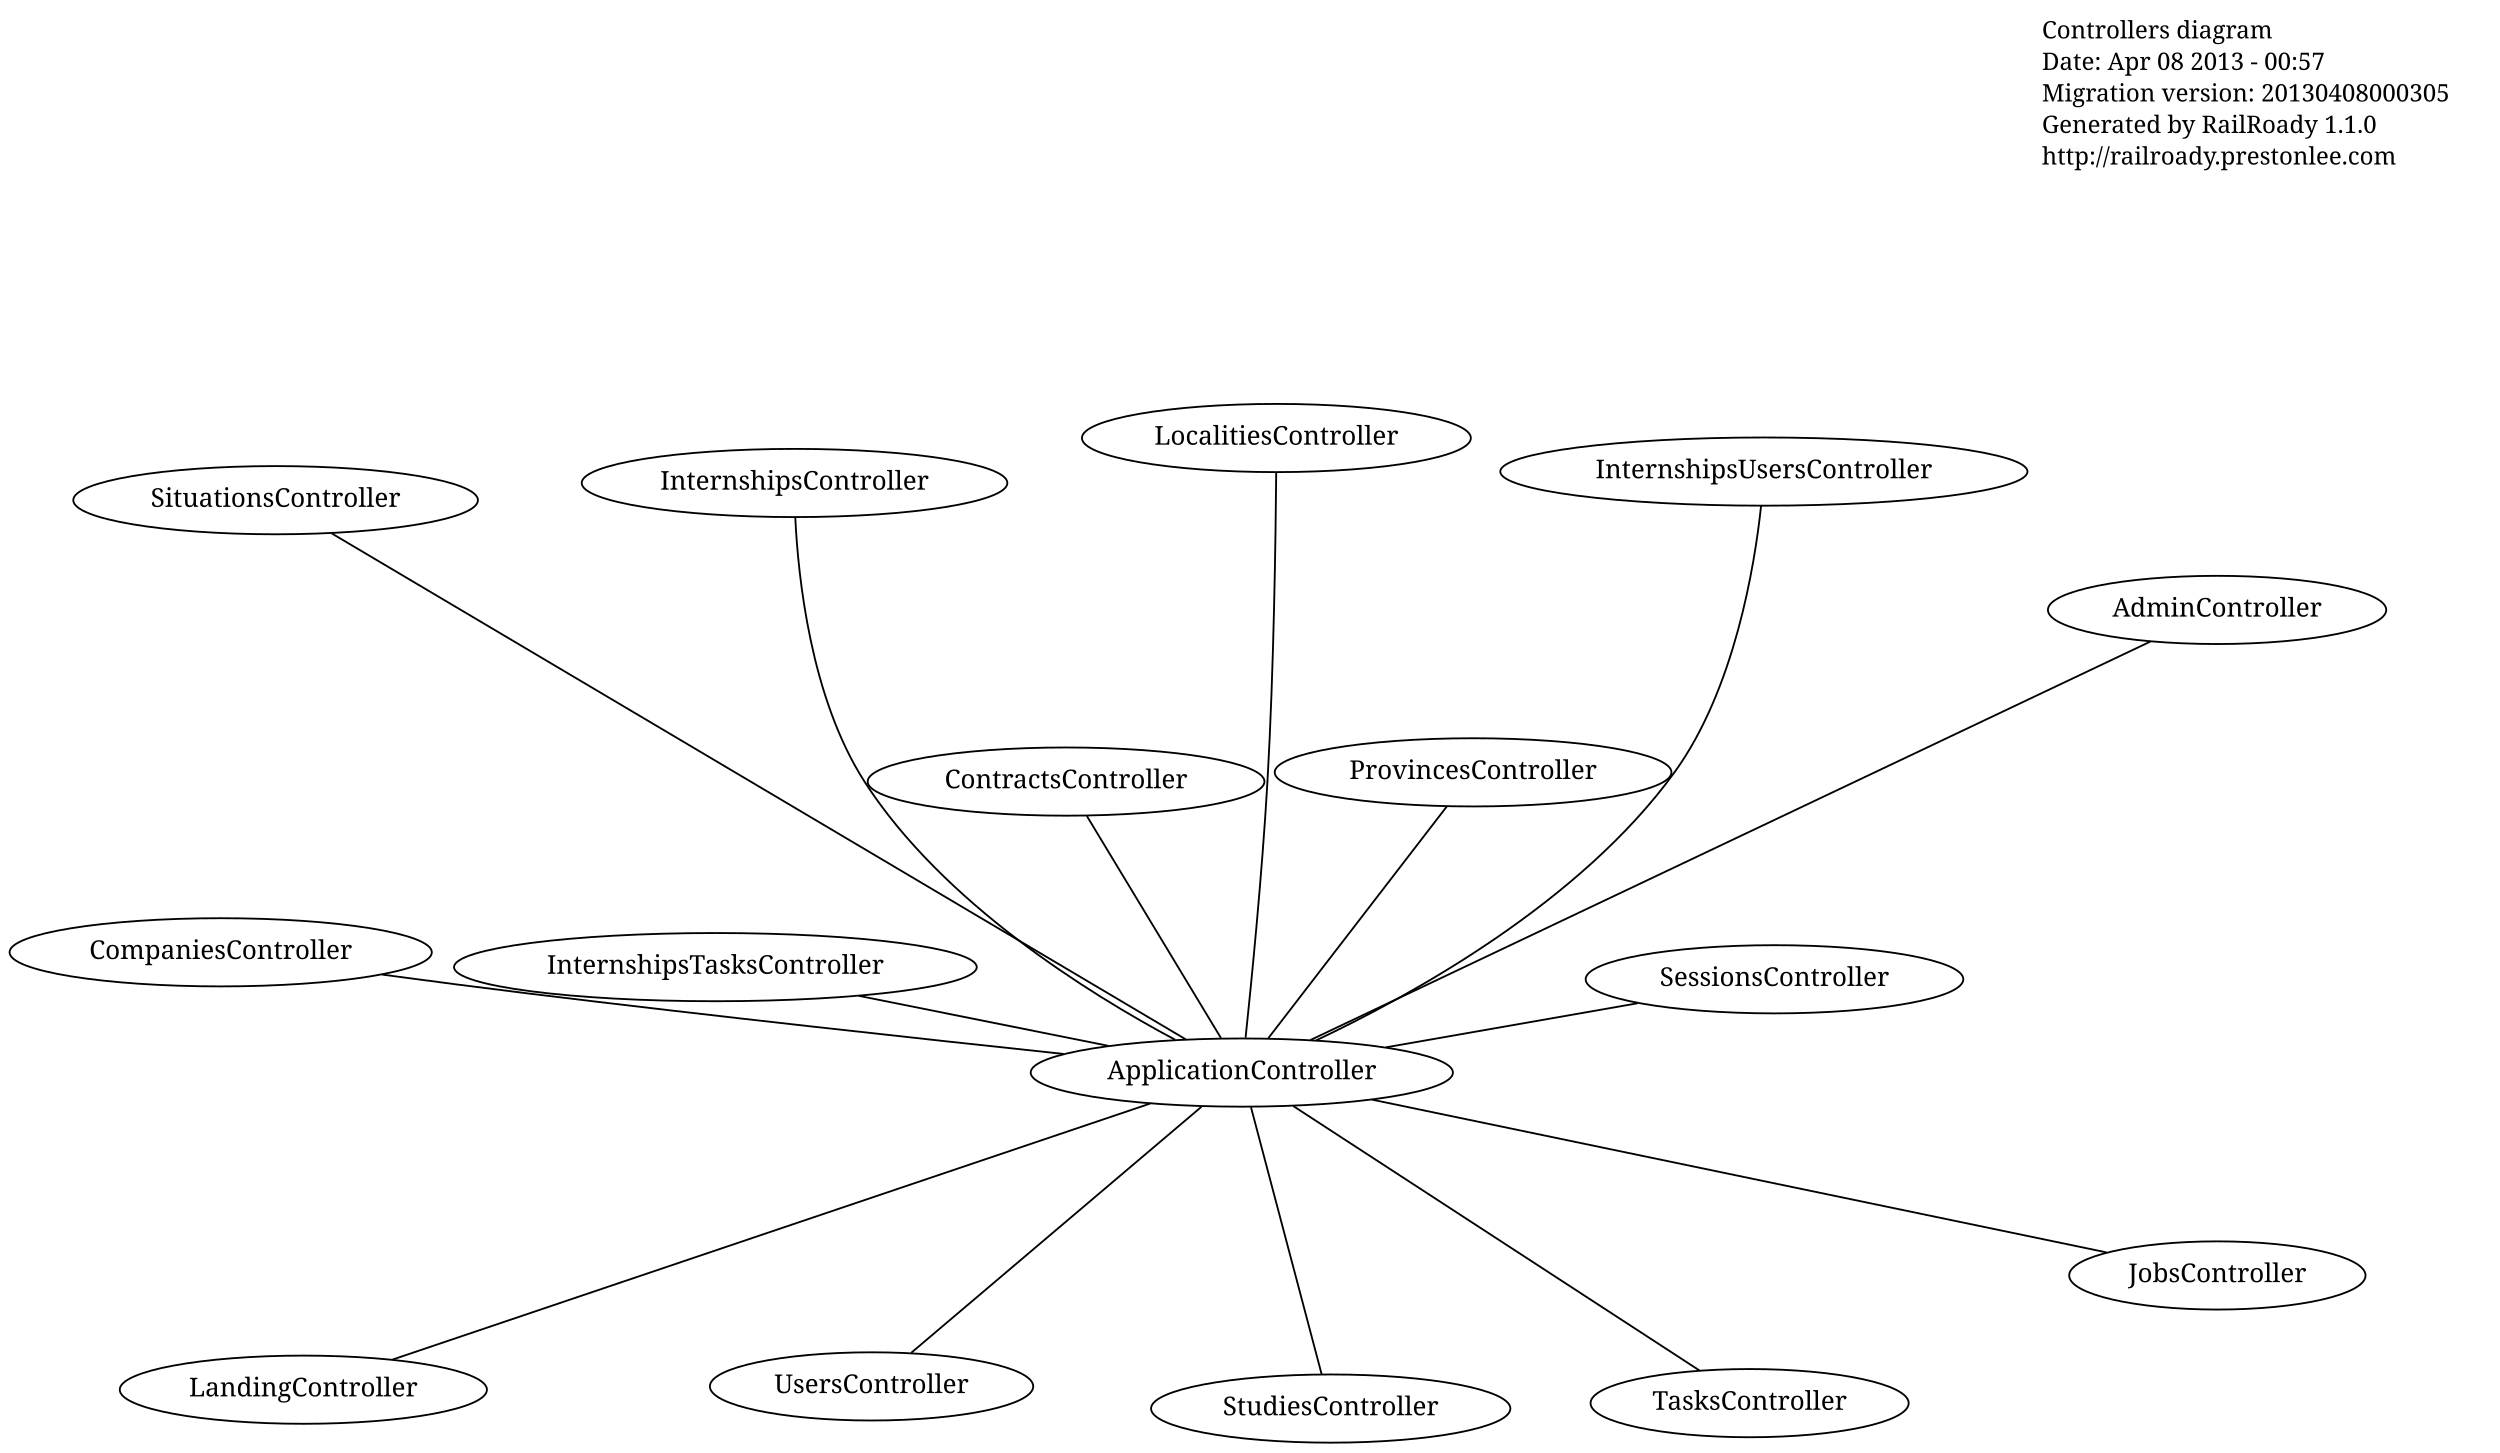
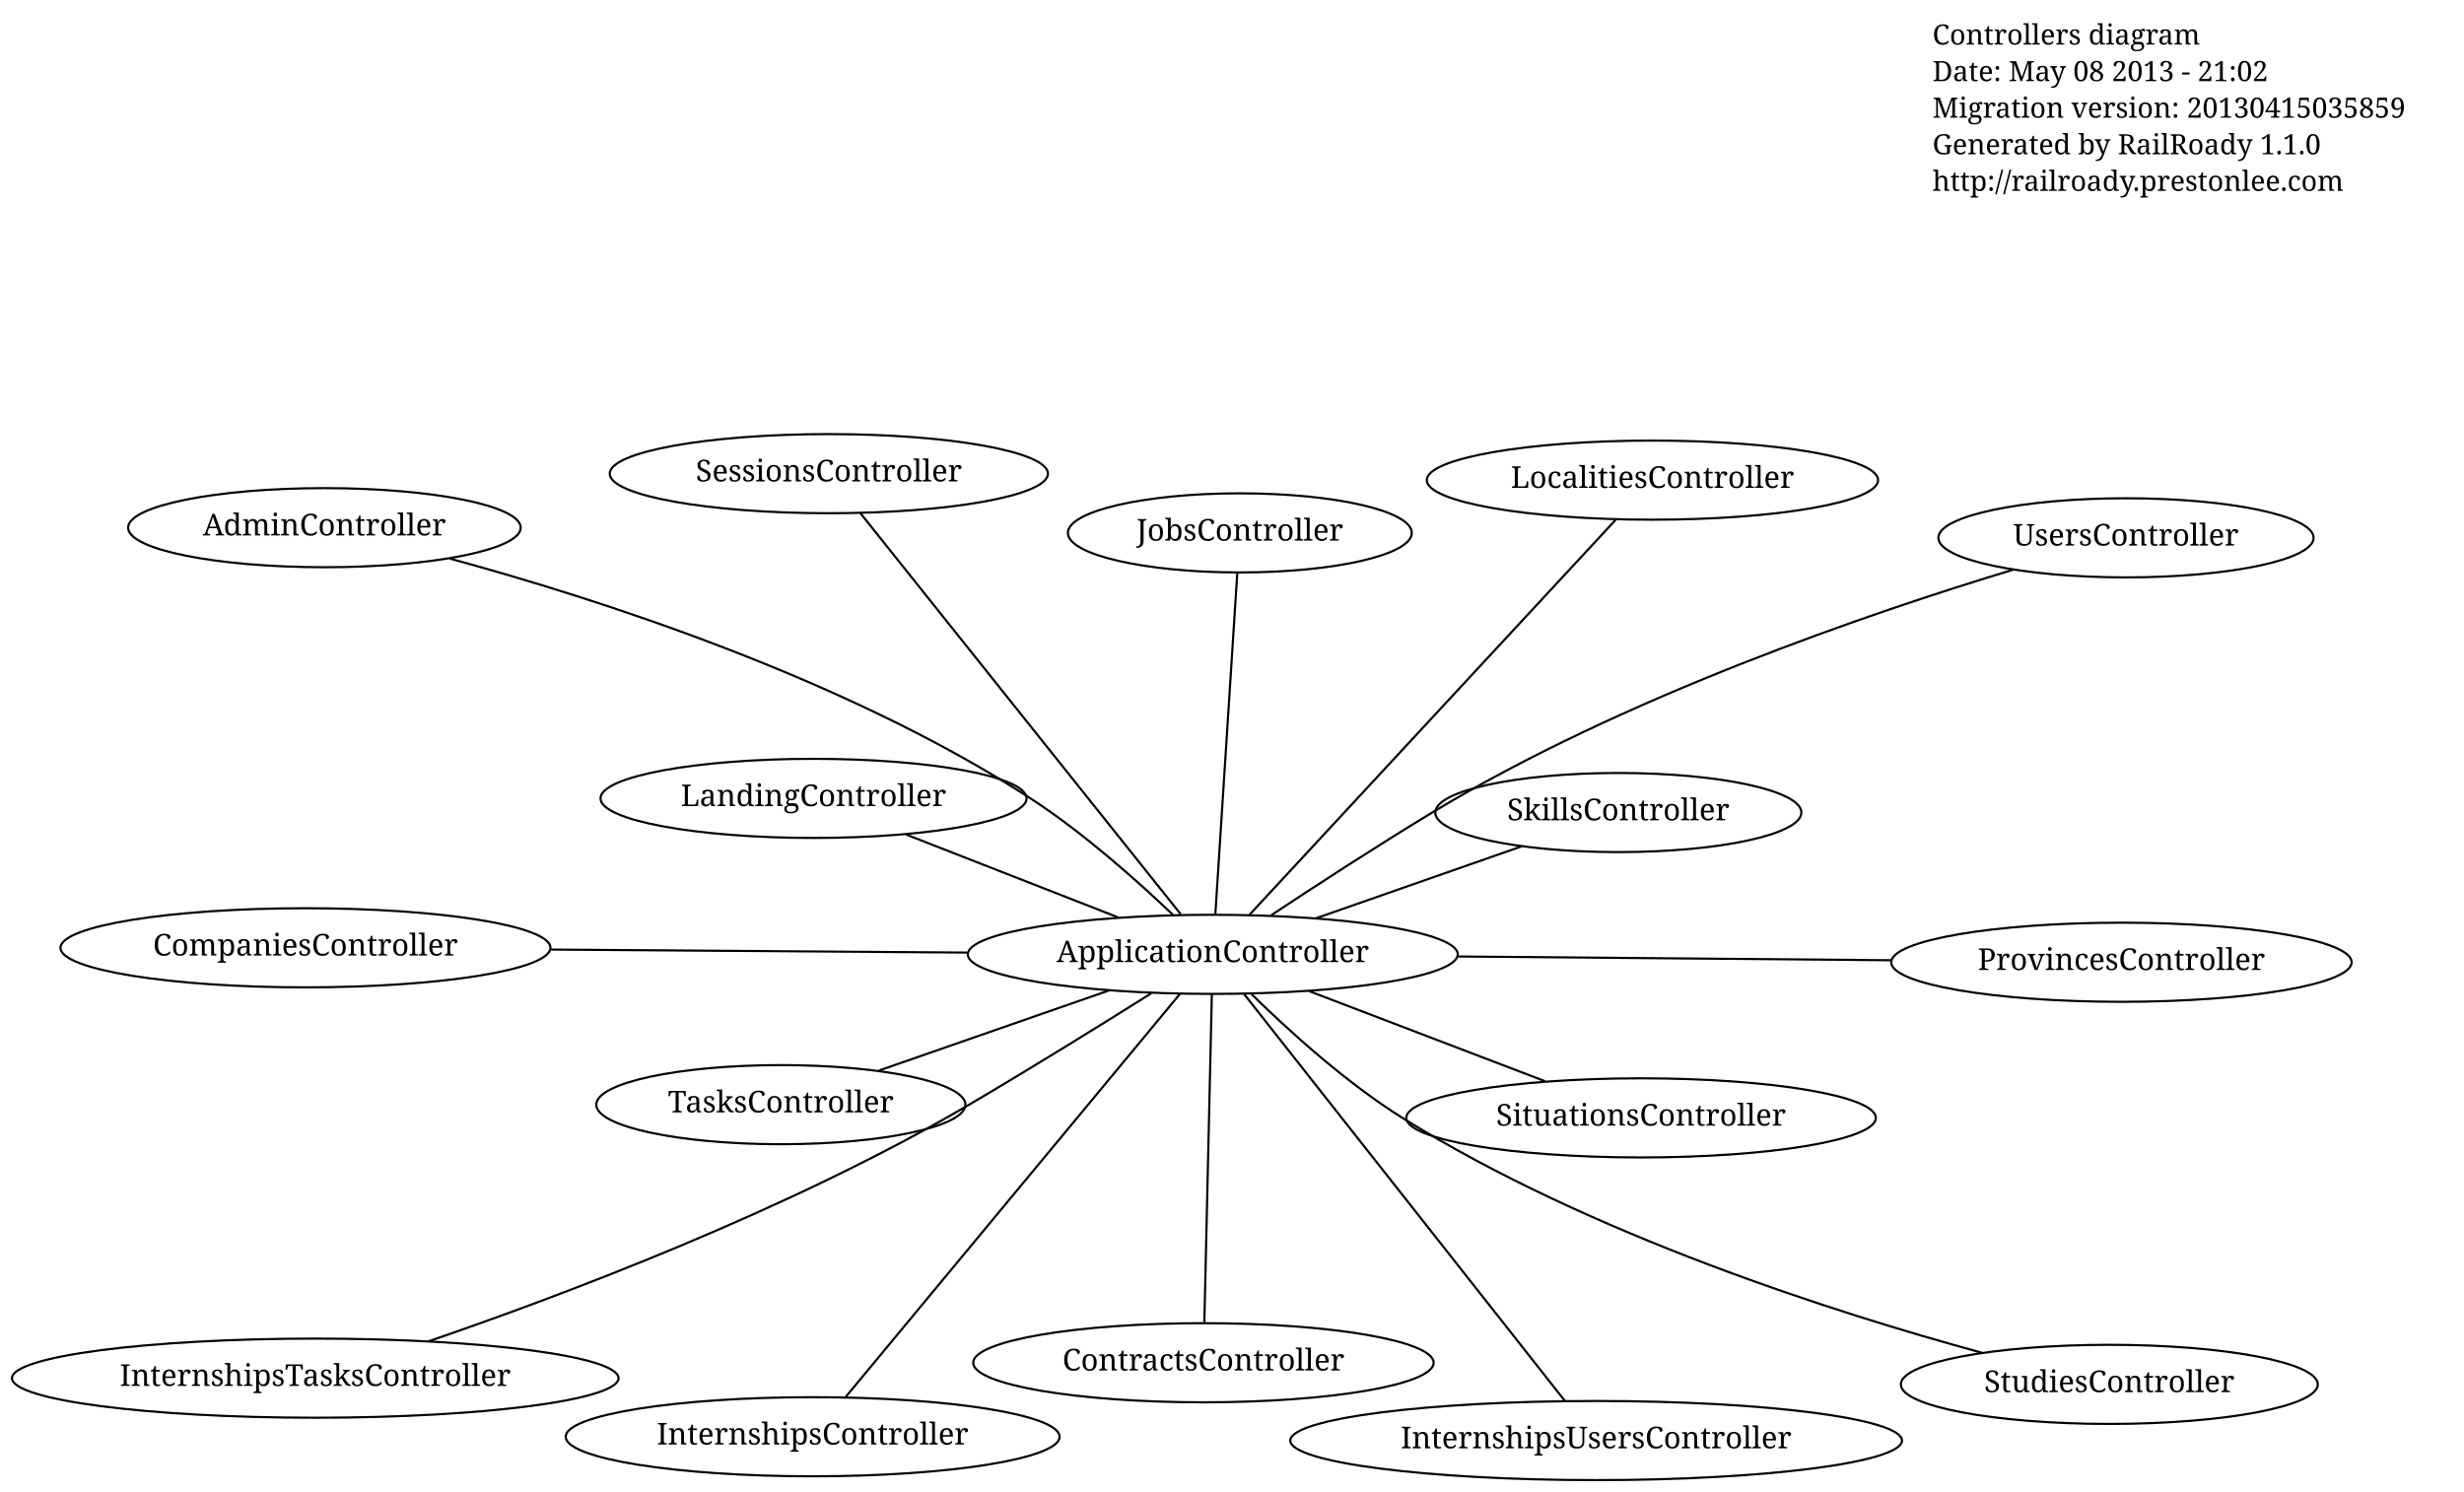
- <svg xmlns="http://www.w3.org/2000/svg" width="1348pt" height="783pt" viewBox="0.00 0.00 1348.00 783.00">
-   <g id="graph1" class="graph" transform="scale(1 1) rotate(0) translate(4 779)">
-     <polygon fill="white" stroke="white" points="-4,5 -4,-779 1345,-779 1345,5 -4,5" />
+ <svg xmlns="http://www.w3.org/2000/svg" width="1145pt" height="693pt" viewBox="0.00 0.00 1145.00 693.00">
+   <g id="graph1" class="graph" transform="scale(1 1) rotate(0) translate(4 689)">
+     <polygon fill="white" stroke="white" points="-4,5 -4,-689 1142,-689 1142,5 -4,5" />
    <g id="node1" class="node">
-       <text text-anchor="start" x="1097" y="-758.3" font-family="Times Roman,serif" font-size="13.00">Controllers diagram</text>
-       <text text-anchor="start" x="1097" y="-741.3" font-family="Times Roman,serif" font-size="13.00">Date: Apr 08 2013 - 00:57</text>
-       <text text-anchor="start" x="1097" y="-724.3" font-family="Times Roman,serif" font-size="13.00">Migration version: 20130408000305</text>
-       <text text-anchor="start" x="1097" y="-707.3" font-family="Times Roman,serif" font-size="13.00">Generated by RailRoady 1.1.0</text>
-       <text text-anchor="start" x="1097" y="-690.3" font-family="Times Roman,serif" font-size="13.00">http://railroady.prestonlee.com</text>
+       <text text-anchor="start" x="894" y="-668.3" font-family="Times Roman,serif" font-size="13.00">Controllers diagram</text>
+       <text text-anchor="start" x="894" y="-651.3" font-family="Times Roman,serif" font-size="13.00">Date: May 08 2013 - 21:02</text>
+       <text text-anchor="start" x="894" y="-634.3" font-family="Times Roman,serif" font-size="13.00">Migration version: 20130415035859</text>
+       <text text-anchor="start" x="894" y="-617.3" font-family="Times Roman,serif" font-size="13.00">Generated by RailRoady 1.1.0</text>
+       <text text-anchor="start" x="894" y="-600.3" font-family="Times Roman,serif" font-size="13.00">http://railroady.prestonlee.com</text>
    </g>
    <g id="node2" class="node">
-       <ellipse fill="none" stroke="black" cx="115" cy="-265.518" rx="113.844" ry="18.385" />
-       <text text-anchor="middle" x="115" y="-261.918" font-family="Times Roman,serif" font-size="14.00">CompaniesController</text>
+       <ellipse fill="none" stroke="black" cx="137.945" cy="-248.511" rx="113.844" ry="18.385" />
+       <text text-anchor="middle" x="137.945" y="-244.911" font-family="Times Roman,serif" font-size="14.00">CompaniesController</text>
    </g>
    <g id="node3" class="node">
-       <ellipse fill="none" stroke="black" cx="1191.45" cy="-450.127" rx="91.217" ry="18.385" />
-       <text text-anchor="middle" x="1191.45" y="-446.527" font-family="Times Roman,serif" font-size="14.00">AdminController</text>
+       <ellipse fill="none" stroke="black" cx="763.879" cy="-465.854" rx="104.86" ry="18.385" />
+       <text text-anchor="middle" x="763.879" y="-462.254" font-family="Times Roman,serif" font-size="14.00">LocalitiesController</text>
    </g>
    <g id="node4" class="node">
-       <ellipse fill="none" stroke="black" cx="713.525" cy="-19.5" rx="96.874" ry="18.385" />
-       <text text-anchor="middle" x="713.525" y="-15.9" font-family="Times Roman,serif" font-size="14.00">StudiesController</text>
+       <ellipse fill="none" stroke="black" cx="373.634" cy="-21.267" rx="114.759" ry="18.385" />
+       <text text-anchor="middle" x="373.634" y="-17.666" font-family="Times Roman,serif" font-size="14.00">InternshipsController</text>
    </g>
    <g id="node5" class="node">
-       <ellipse fill="none" stroke="black" cx="424.417" cy="-518.573" rx="114.759" ry="18.385" />
-       <text text-anchor="middle" x="424.417" y="-514.973" font-family="Times Roman,serif" font-size="14.00">InternshipsController</text>
+       <ellipse fill="none" stroke="black" cx="381.157" cy="-468.865" rx="101.823" ry="18.385" />
+       <text text-anchor="middle" x="381.157" y="-465.265" font-family="Times Roman,serif" font-size="14.00">SessionsController</text>
    </g>
    <g id="node6" class="node">
-       <ellipse fill="none" stroke="black" cx="790.291" cy="-362.55" rx="106.98" ry="18.385" />
-       <text text-anchor="middle" x="790.291" y="-358.95" font-family="Times Roman,serif" font-size="14.00">ProvincesController</text>
+       <ellipse fill="none" stroke="black" cx="748.023" cy="-311.37" rx="85.06" ry="18.385" />
+       <text text-anchor="middle" x="748.023" y="-307.77" font-family="Times Roman,serif" font-size="14.00">SkillsController</text>
    </g>
    <g id="node7" class="node">
-       <ellipse fill="none" stroke="black" cx="570.821" cy="-357.573" rx="106.98" ry="18.385" />
-       <text text-anchor="middle" x="570.821" y="-353.973" font-family="Times Roman,serif" font-size="14.00">ContractsController</text>
+       <ellipse fill="none" stroke="black" cx="374.049" cy="-317.947" rx="98.995" ry="18.385" />
+       <text text-anchor="middle" x="374.049" y="-314.347" font-family="Times Roman,serif" font-size="14.00">LandingController</text>
    </g>
    <g id="node8" class="node">
-       <ellipse fill="none" stroke="black" cx="159.564" cy="-29.675" rx="98.995" ry="18.385" />
-       <text text-anchor="middle" x="159.564" y="-26.075" font-family="Times Roman,serif" font-size="14.00">LandingController</text>
+       <ellipse fill="none" stroke="black" cx="142.5" cy="-48.493" rx="140.922" ry="18.385" />
+       <text text-anchor="middle" x="142.5" y="-44.893" font-family="Times Roman,serif" font-size="14.00">InternshipsTasksController</text>
    </g>
    <g id="node9" class="node">
-       <ellipse fill="none" stroke="black" cx="665.586" cy="-200.669" rx="113.844" ry="18.385" />
-       <text text-anchor="middle" x="665.586" y="-197.069" font-family="Times Roman,serif" font-size="14.00">ApplicationController</text>
+       <ellipse fill="none" stroke="black" cx="981.808" cy="-241.792" rx="106.98" ry="18.385" />
+       <text text-anchor="middle" x="981.808" y="-238.192" font-family="Times Roman,serif" font-size="14.00">ProvincesController</text>
+     </g>
+     <g id="node10" class="node">
+       <ellipse fill="none" stroke="black" cx="358.86" cy="-175.604" rx="85.768" ry="18.385" />
+       <text text-anchor="middle" x="358.86" y="-172.004" font-family="Times Roman,serif" font-size="14.00">TasksController</text>
+     </g>
+     <g id="node11" class="node">
+       <ellipse fill="none" stroke="black" cx="737.717" cy="-19.5" rx="142.128" ry="18.385" />
+       <text text-anchor="middle" x="737.717" y="-15.9" font-family="Times Roman,serif" font-size="14.00">InternshipsUsersController</text>
+     </g>
+     <g id="node12" class="node">
+       <ellipse fill="none" stroke="black" cx="555.22" cy="-55.662" rx="106.98" ry="18.385" />
+       <text text-anchor="middle" x="555.22" y="-52.062" font-family="Times Roman,serif" font-size="14.00">ContractsController</text>
+     </g>
+     <g id="node13" class="node">
+       <ellipse fill="none" stroke="black" cx="146.758" cy="-443.759" rx="91.217" ry="18.385" />
+       <text text-anchor="middle" x="146.758" y="-440.159" font-family="Times Roman,serif" font-size="14.00">AdminController</text>
+     </g>
+     <g id="node14" class="node">
+       <ellipse fill="none" stroke="black" cx="983.929" cy="-439.043" rx="87.18" ry="18.385" />
+       <text text-anchor="middle" x="983.929" y="-435.443" font-family="Times Roman,serif" font-size="14.00">UsersController</text>
+     </g>
+     <g id="node15" class="node">
+       <ellipse fill="none" stroke="black" cx="559.565" cy="-245.459" rx="113.844" ry="18.385" />
+       <text text-anchor="middle" x="559.565" y="-241.859" font-family="Times Roman,serif" font-size="14.00">ApplicationController</text>
    </g>
    <g id="edge2" class="edge">
-       <path fill="none" stroke="black" d="M569.584,-210.697C491.812,-218.968 379.436,-231.252 281.334,-243.252 255.596,-246.401 227.65,-250.051 202.142,-253.474" />
+       <path fill="none" stroke="black" d="M445.468,-246.285C385.475,-246.719 312.139,-247.25 252.132,-247.684" />
    </g>
    <g id="edge4" class="edge">
-       <path fill="none" stroke="black" d="M702.564,-218.21C799.468,-264.179 1059.89,-387.717 1155.56,-433.101" />
+       <path fill="none" stroke="black" d="M576.633,-263.871C615.092,-305.357 708.166,-405.757 746.715,-447.34" />
    </g>
    <g id="edge6" class="edge">
-       <path fill="none" stroke="black" d="M670.536,-181.963C679.746,-147.156 699.412,-72.834 708.602,-38.104" />
+       <path fill="none" stroke="black" d="M544.349,-227.112C509.484,-185.072 424.127,-82.15 389.06,-39.867" />
    </g>
    <g id="edge8" class="edge">
-       <path fill="none" stroke="black" d="M629.684,-218.332C583.535,-242.952 504.349,-292.029 462.224,-357.423 433.044,-402.72 426.327,-468.111 424.822,-499.863" />
+       <path fill="none" stroke="black" d="M544.661,-264.122C510.994,-306.28 429.399,-408.455 395.893,-450.412" />
    </g>
    <g id="edge10" class="edge">
-       <path fill="none" stroke="black" d="M679.891,-219.239C703.946,-250.465 752.21,-313.116 776.152,-344.197" />
+       <path fill="none" stroke="black" d="M607.608,-262.262C636.944,-272.521 674.213,-285.556 702.983,-295.617" />
    </g>
    <g id="edge12" class="edge">
-       <path fill="none" stroke="black" d="M654.343,-219.284C636.105,-249.482 600.278,-308.8 582.049,-338.982" />
+       <path fill="none" stroke="black" d="M515.6,-262.638C485.813,-274.276 446.641,-289.582 417.058,-301.142" />
    </g>
    <g id="edge14" class="edge">
-       <path fill="none" stroke="black" d="M616.145,-183.962C518.908,-151.104 303.91,-78.452 207.721,-45.947" />
-     </g>
-     <g id="node10" class="node">
-       <ellipse fill="none" stroke="black" cx="381.737" cy="-257.526" rx="140.922" ry="18.385" />
-       <text text-anchor="middle" x="381.737" y="-253.926" font-family="Times Roman,serif" font-size="14.00">InternshipsTasksController</text>
+       <path fill="none" stroke="black" d="M530.95,-227.329C508.208,-213.034 475.504,-192.734 446.459,-175.667 363.234,-126.763 257.654,-87.073 195.353,-65.699" />
    </g>
    <g id="edge16" class="edge">
-       <path fill="none" stroke="black" d="M593.592,-215.09C552.531,-223.315 501.058,-233.625 459.131,-242.023" />
-     </g>
-     <g id="node11" class="node">
-       <ellipse fill="none" stroke="black" cx="939.394" cy="-22.425" rx="85.768" ry="18.385" />
-       <text text-anchor="middle" x="939.394" y="-18.825" font-family="Times Roman,serif" font-size="14.00">TasksController</text>
+       <path fill="none" stroke="black" d="M673.552,-244.469C736.202,-243.925 813.445,-243.254 874.936,-242.72" />
    </g>
    <g id="edge18" class="edge">
-       <path fill="none" stroke="black" d="M693.347,-182.597C746.098,-148.257 860.198,-73.98 912.371,-40.016" />
-     </g>
-     <g id="node12" class="node">
-       <ellipse fill="none" stroke="black" cx="465.945" cy="-31.451" rx="87.18" ry="18.385" />
-       <text text-anchor="middle" x="465.945" y="-27.851" font-family="Times Roman,serif" font-size="14.00">UsersController</text>
+       <path fill="none" stroke="black" d="M511.236,-228.638C478.757,-217.334 436.231,-202.533 404.36,-191.44" />
    </g>
    <g id="edge20" class="edge">
-       <path fill="none" stroke="black" d="M643.841,-182.237C605.337,-149.601 525.629,-82.039 487.362,-49.603" />
-     </g>
-     <g id="node13" class="node">
-       <ellipse fill="none" stroke="black" cx="144.607" cy="-509.301" rx="109.101" ry="18.385" />
-       <text text-anchor="middle" x="144.607" y="-505.701" font-family="Times Roman,serif" font-size="14.00">SituationsController</text>
+       <path fill="none" stroke="black" d="M574.144,-226.968C607.634,-184.491 689.743,-80.347 723.186,-37.93" />
    </g>
    <g id="edge22" class="edge">
-       <path fill="none" stroke="black" d="M635.324,-218.596C543.245,-273.145 267.143,-436.71 174.953,-491.324" />
-     </g>
-     <g id="node14" class="node">
-       <ellipse fill="none" stroke="black" cx="1191.6" cy="-91.271" rx="79.903" ry="18.385" />
-       <text text-anchor="middle" x="1191.6" y="-87.671" font-family="Times Roman,serif" font-size="14.00">JobsController</text>
+       <path fill="none" stroke="black" d="M559.14,-226.915C558.31,-190.63 556.478,-110.627 555.646,-74.282" />
    </g>
    <g id="edge24" class="edge">
-       <path fill="none" stroke="black" d="M735.98,-186.029C840.261,-164.341 1033.97,-124.054 1131.78,-103.711" />
-     </g>
-     <g id="node15" class="node">
-       <ellipse fill="none" stroke="black" cx="947.09" cy="-524.724" rx="142.128" ry="18.385" />
-       <text text-anchor="middle" x="947.09" y="-521.124" font-family="Times Roman,serif" font-size="14.00">InternshipsUsersController</text>
+       <path fill="none" stroke="black" d="M541.159,-263.737C524.689,-279.449 499.392,-302.044 474.647,-318.077 388.31,-374.018 273.322,-410.819 204.971,-429.407" />
    </g>
    <g id="edge26" class="edge">
-       <path fill="none" stroke="black" d="M705.682,-218.047C757.854,-242.687 848.302,-292.682 898.891,-362.574 931.35,-407.418 942.141,-474.137 945.574,-506.202" />
+       <path fill="none" stroke="black" d="M586.523,-263.512C606.896,-277.001 635.66,-295.722 661.423,-311.31 750.175,-365.01 865.501,-404.274 931.46,-424.217" />
    </g>
    <g id="node16" class="node">
-       <ellipse fill="none" stroke="black" cx="684.234" cy="-542.823" rx="104.86" ry="18.385" />
-       <text text-anchor="middle" x="684.234" y="-539.223" font-family="Times Roman,serif" font-size="14.00">LocalitiesController</text>
+       <ellipse fill="none" stroke="black" cx="572.153" cy="-441.34" rx="79.903" ry="18.385" />
+       <text text-anchor="middle" x="572.153" y="-437.74" font-family="Times Roman,serif" font-size="14.00">JobsController</text>
    </g>
    <g id="edge28" class="edge">
-       <path fill="none" stroke="black" d="M667.623,-219.498C670.724,-248.948 676.568,-307.715 679.418,-357.724 682.884,-418.542 683.857,-490.745 684.129,-524.153" />
+       <path fill="none" stroke="black" d="M560.772,-264.241C563.178,-301.682 568.546,-385.221 570.95,-422.615" />
    </g>
    <g id="node17" class="node">
-       <ellipse fill="none" stroke="black" cx="952.802" cy="-250.969" rx="101.823" ry="18.385" />
-       <text text-anchor="middle" x="952.802" y="-247.369" font-family="Times Roman,serif" font-size="14.00">SessionsController</text>
+       <ellipse fill="none" stroke="black" cx="758.591" cy="-169.461" rx="109.101" ry="18.385" />
+       <text text-anchor="middle" x="758.591" y="-165.861" font-family="Times Roman,serif" font-size="14.00">SituationsController</text>
    </g>
    <g id="edge30" class="edge">
-       <path fill="none" stroke="black" d="M743.311,-214.281C785.509,-221.671 837.396,-230.758 878.974,-238.04" />
+       <path fill="none" stroke="black" d="M604.23,-228.404C637.008,-215.887 681.332,-198.962 714.075,-186.46" />
+     </g>
+     <g id="node18" class="node">
+       <ellipse fill="none" stroke="black" cx="976.19" cy="-45.61" rx="96.874" ry="18.385" />
+       <text text-anchor="middle" x="976.19" y="-42.01" font-family="Times Roman,serif" font-size="14.00">StudiesController</text>
+     </g>
+     <g id="edge32" class="edge">
+       <path fill="none" stroke="black" d="M577.549,-226.995C594.543,-210.306 621.338,-185.878 647.997,-169.264 734.68,-115.241 848.681,-78.922 916.979,-60.303" />
    </g>
  </g>
</svg>
